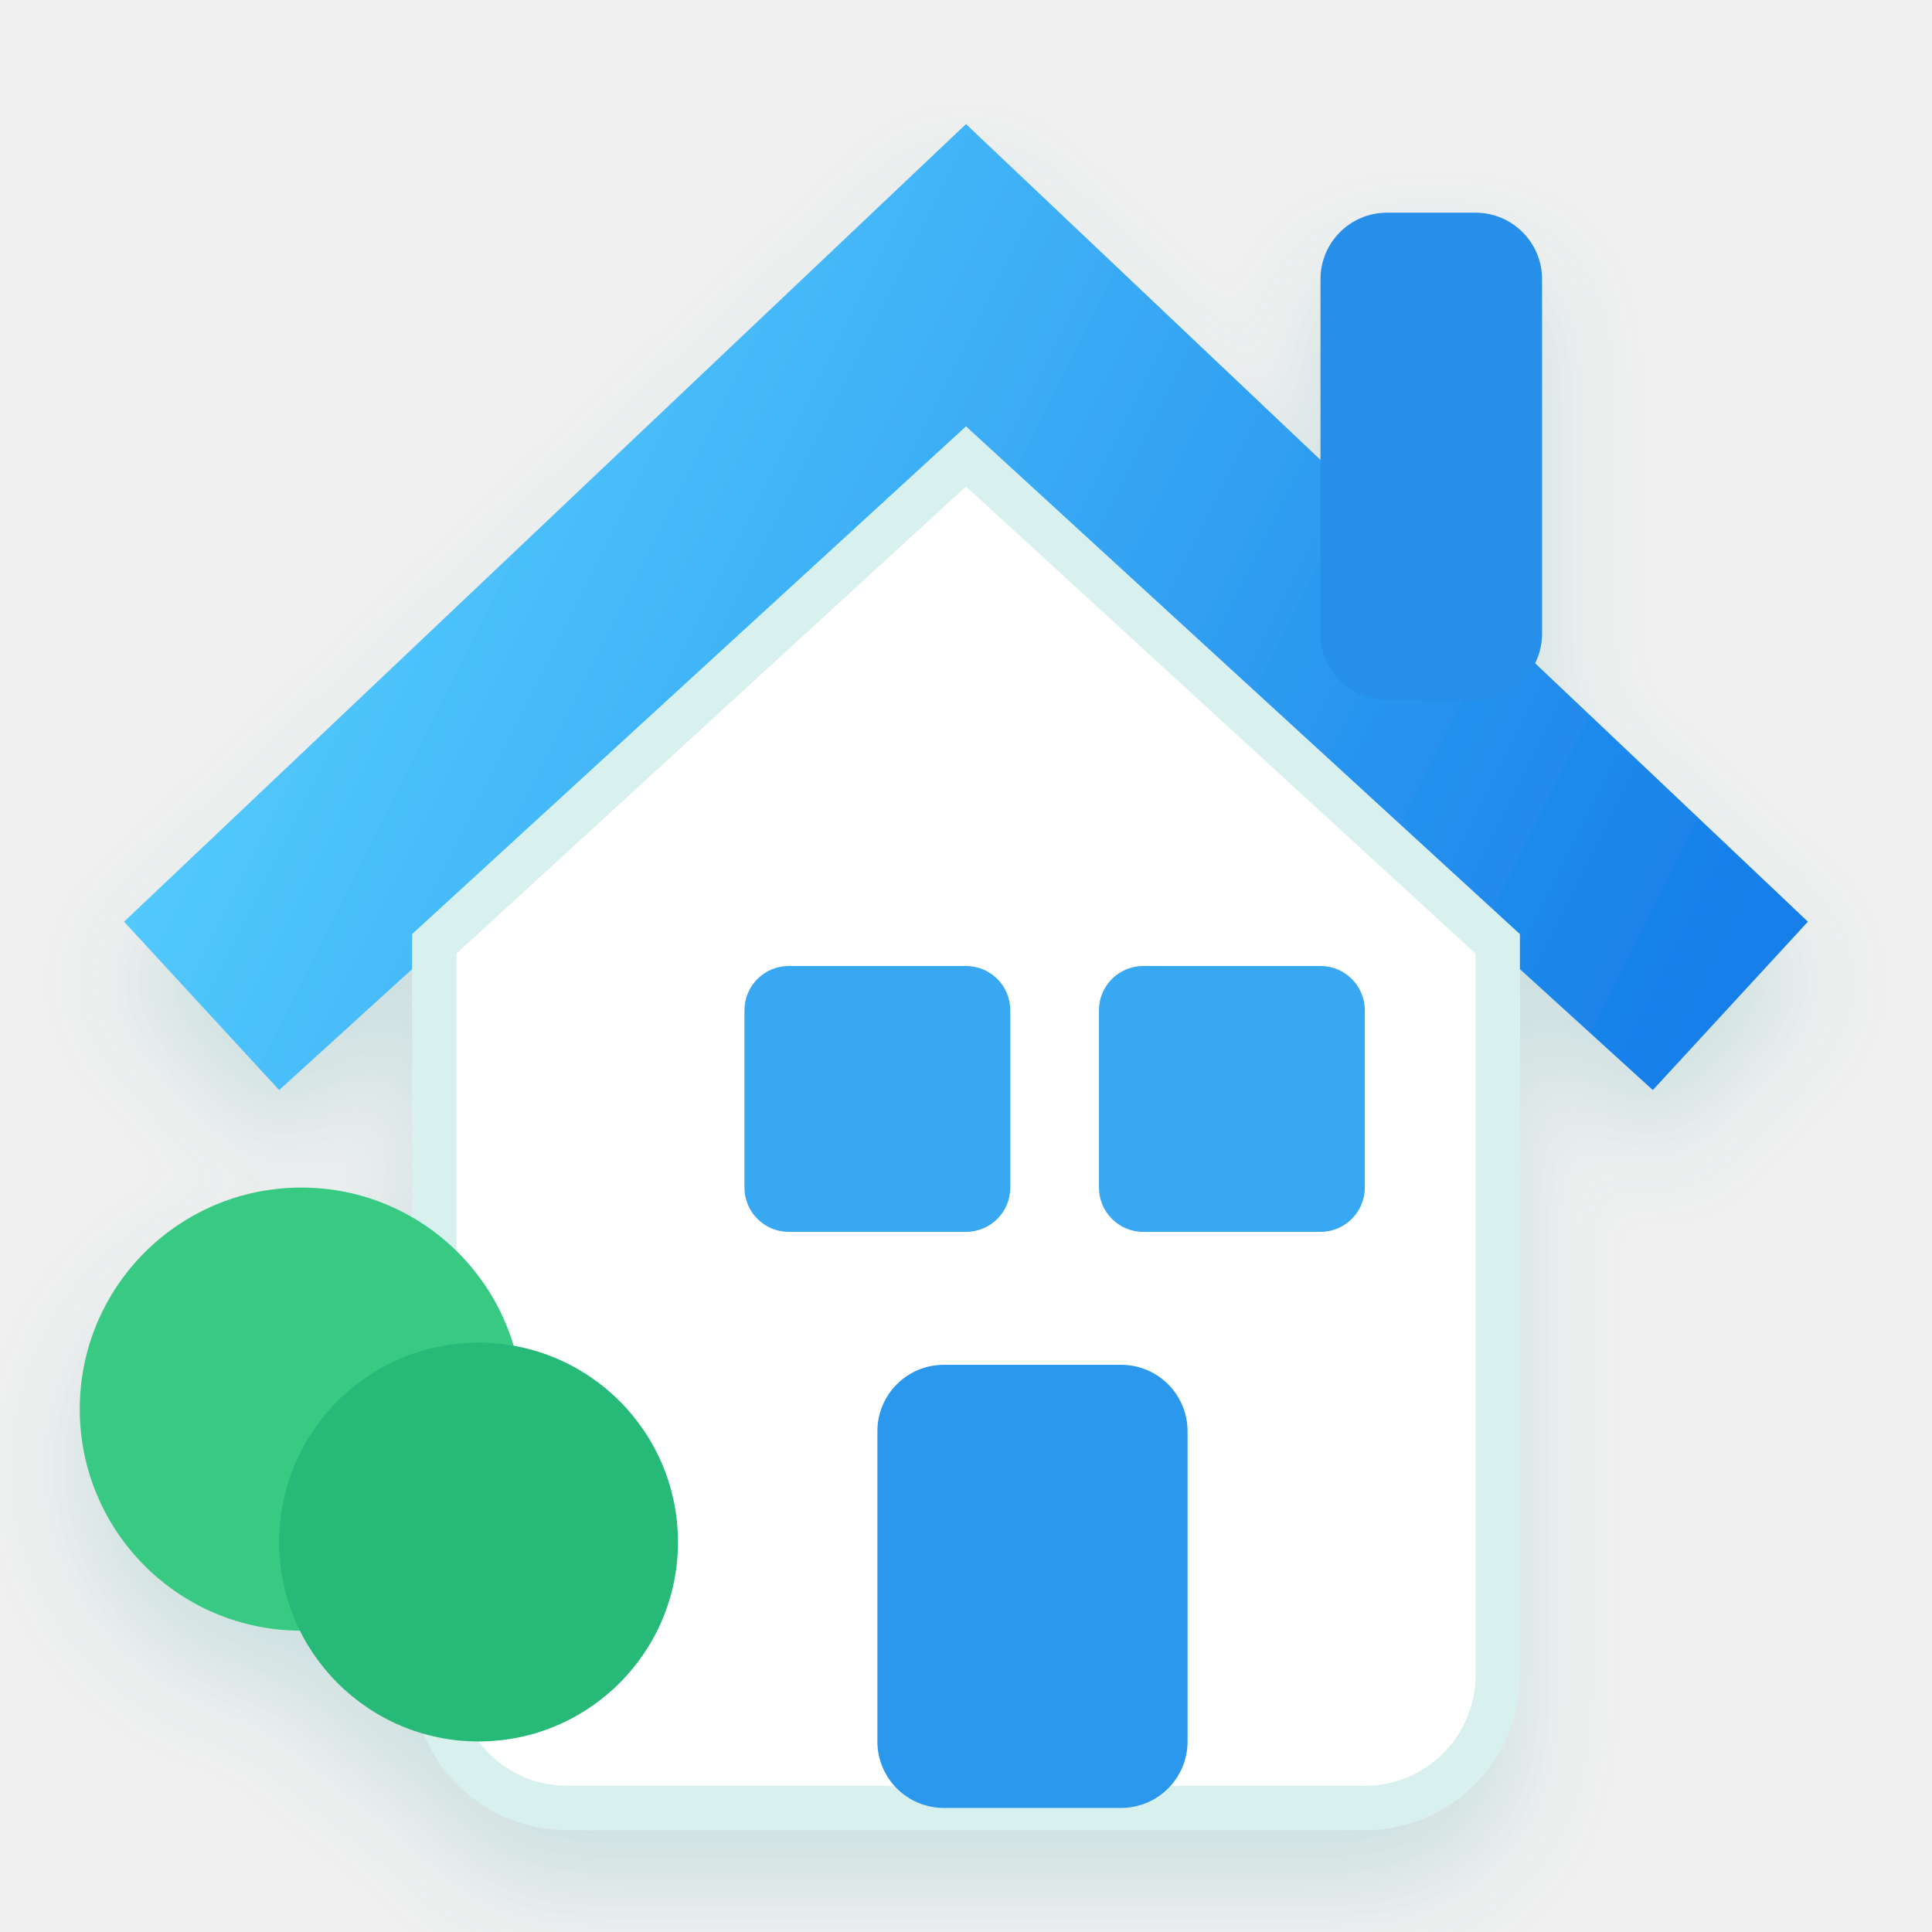
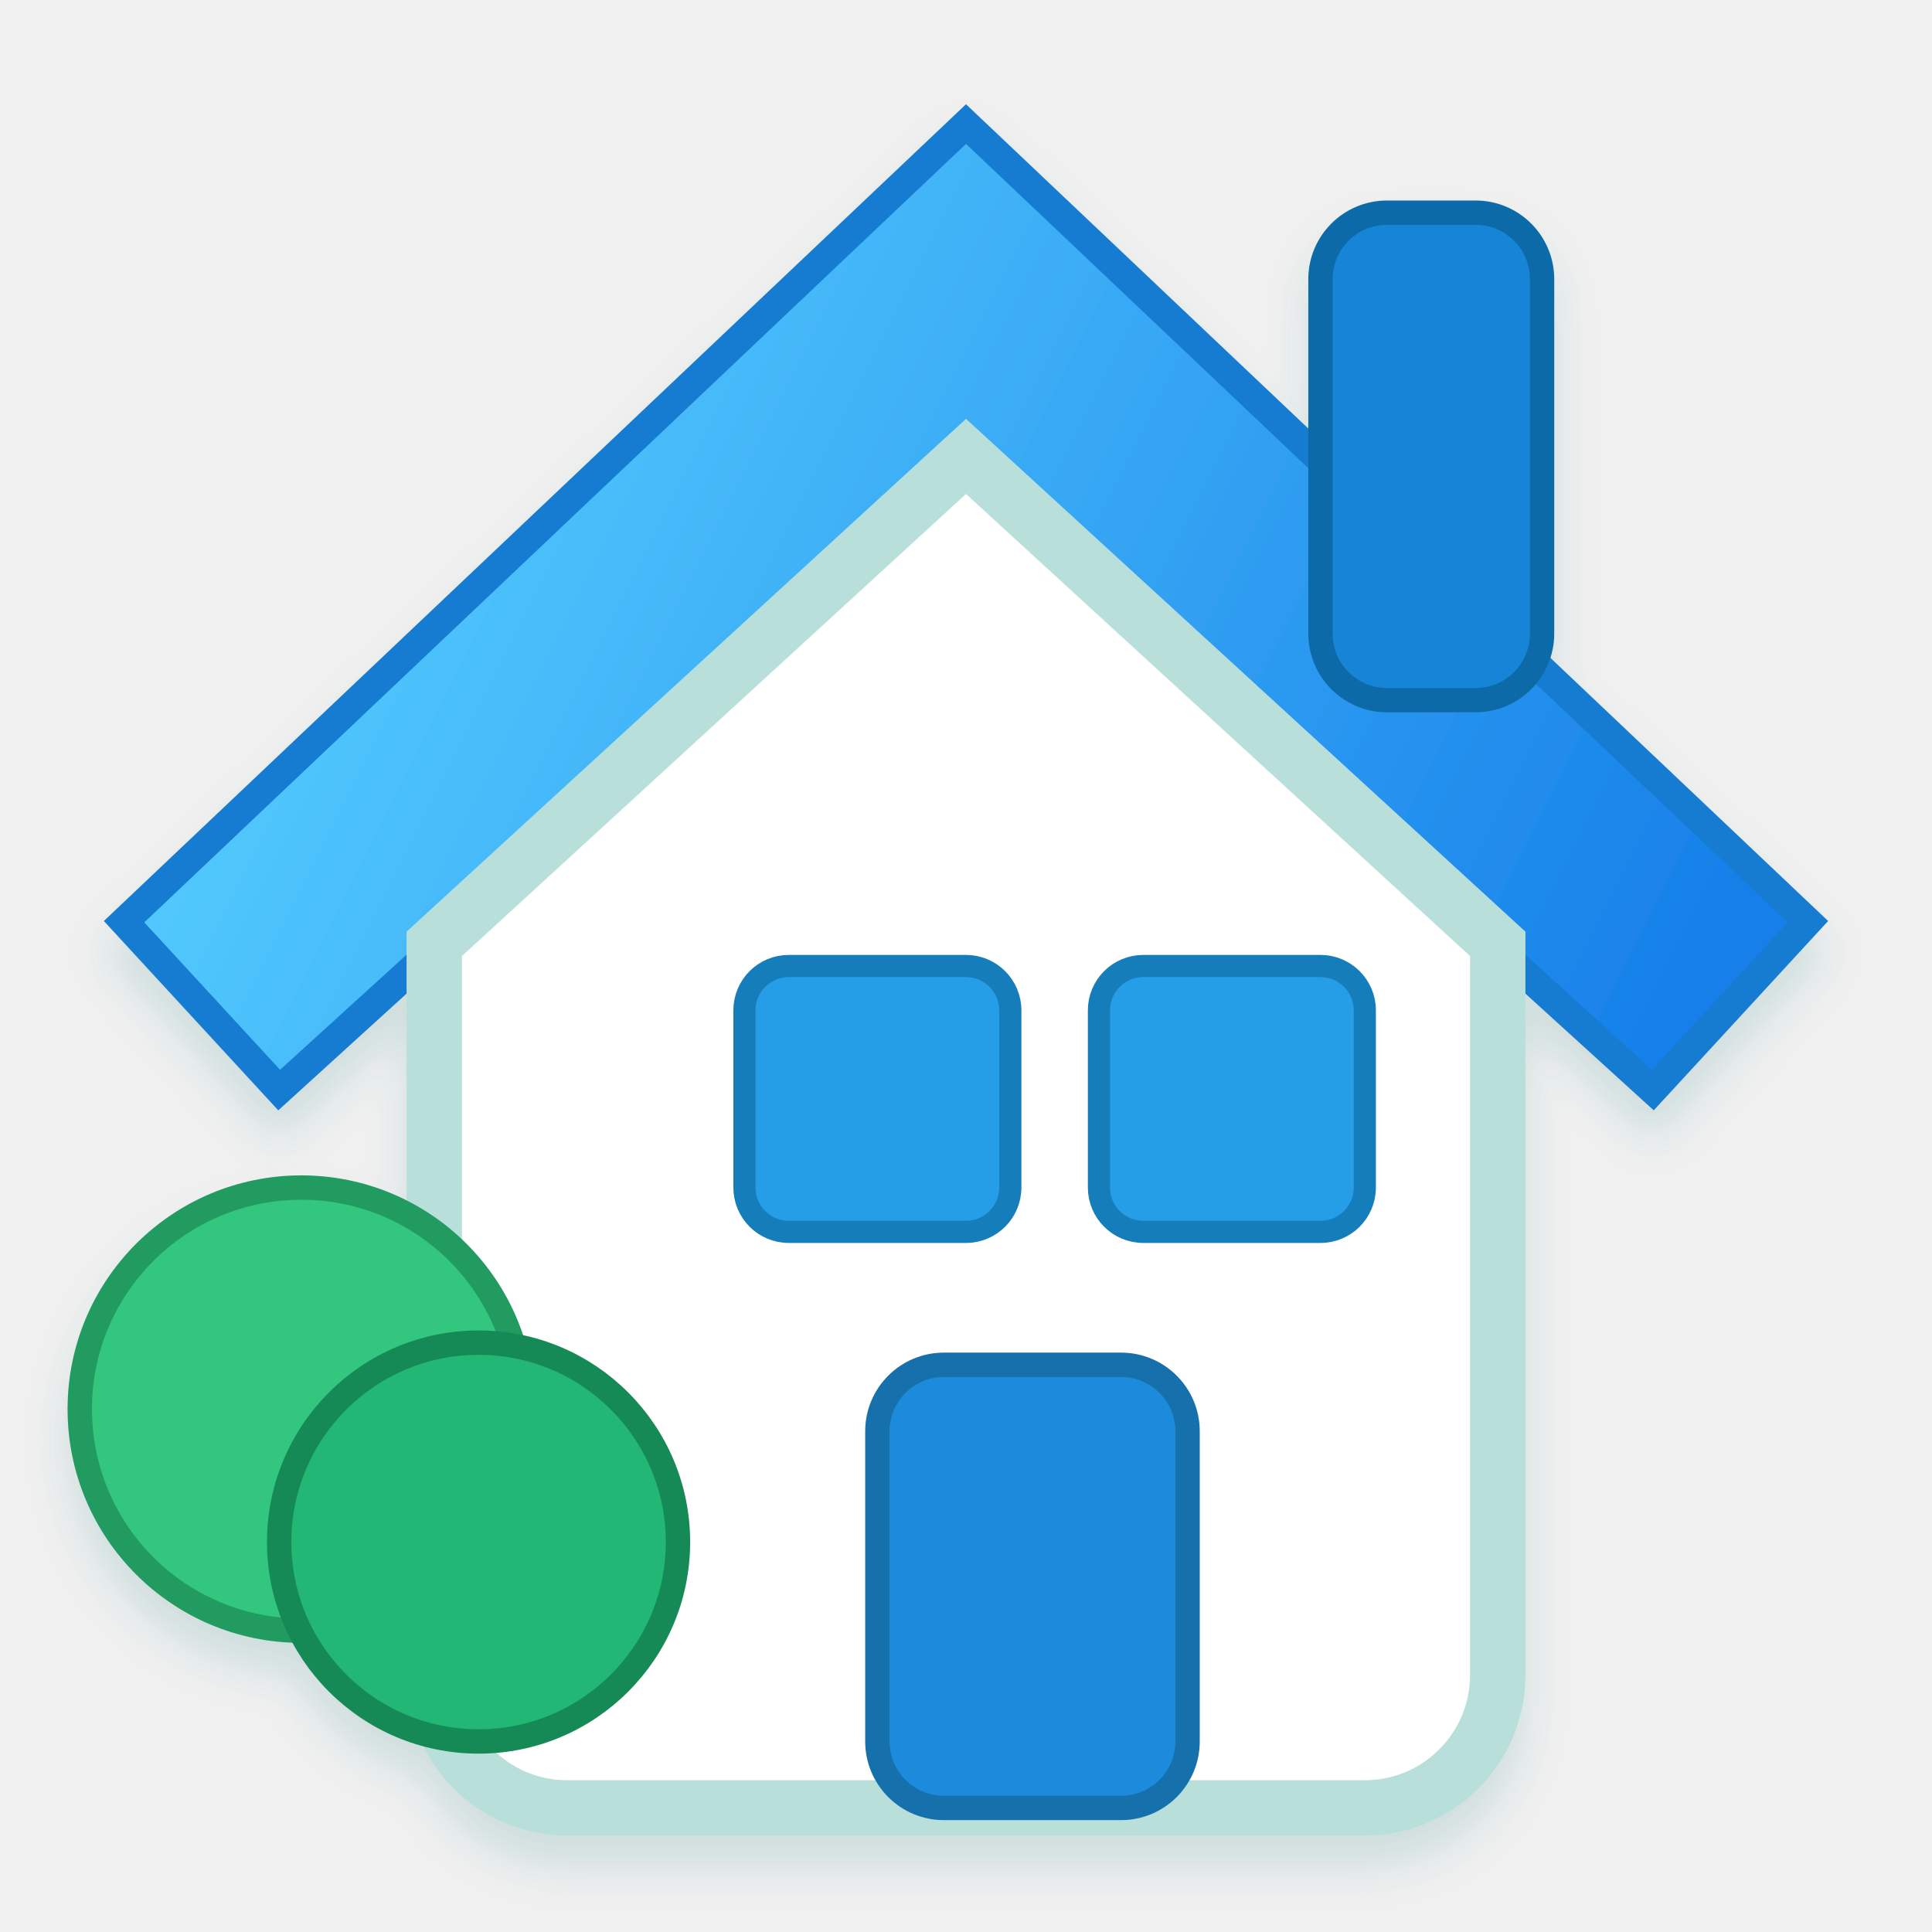
- <svg xmlns="http://www.w3.org/2000/svg" viewBox="2.2 2.2 43.6 43.6">
+ <svg xmlns="http://www.w3.org/2000/svg" viewBox="2.2 2.2 43.6 43.6" shape-rendering="geometricPrecision">
  <defs>
    <filter id="s">
-       <feDropShadow dx="0" dy="1.3" stdDeviation="1.1" flood-color="#53a9a8" flood-opacity=".22" />
+       <feDropShadow dx="0" dy=".7" stdDeviation=".45" flood-color="#388f8d" flood-opacity=".18" />
    </filter>
    <linearGradient id="roof" x1="8" y1="12" x2="40" y2="28" gradientUnits="userSpaceOnUse">
      <stop stop-color="#58d0ff" />
      <stop offset="1" stop-color="#167fe9" />
    </linearGradient>
  </defs>
  <g transform="translate(0 -2)" filter="url(#s)">
-     <path d="M5 25 24 7l19 18-3.5 3.8L24 14.7 8.5 28.8z" fill="url(#roof)" />
-     <rect x="32" y="9" width="5" height="11" rx="1.5" fill="#258fe9" />
-     <path d="M12 25.5 24 14.5l12 11V42a3 3 0 0 1-3 3H15a3 3 0 0 1-3-3Z" fill="#fff" stroke="#d8f1ee" />
-     <rect x="19" y="26" width="6" height="6" rx="1" fill="#39a8f3" />
-     <rect x="27" y="26" width="6" height="6" rx="1" fill="#39a8f3" />
-     <rect x="22" y="35" width="7" height="10" rx="1.5" fill="#2b98ed" />
-     <circle cx="9" cy="36" r="5" fill="#37ca83" />
-     <circle cx="13" cy="39" r="4.5" fill="#26b977" />
+     <path d="M5 25 24 7l19 18-3.5 3.8L24 14.7 8.5 28.8z" fill="url(#roof)" stroke="#167bd1" stroke-width=".65" />
+     <rect x="32" y="9" width="5" height="11" rx="1.5" fill="#1885d7" stroke="#116ba9" stroke-width=".55" />
+     <path d="M12 25.5 24 14.5l12 11V42a3 3 0 0 1-3 3H15a3 3 0 0 1-3-3Z" fill="#fff" stroke="#b9dfda" stroke-width="1.25" />
+     <rect x="19" y="26" width="6" height="6" rx="1" fill="#269de7" stroke="#187dbb" stroke-width=".5" />
+     <rect x="27" y="26" width="6" height="6" rx="1" fill="#269de7" stroke="#187dbb" stroke-width=".5" />
+     <rect x="22" y="35" width="7" height="10" rx="1.5" fill="#1f8bdb" stroke="#176fab" stroke-width=".55" />
+     <circle cx="9" cy="36" r="5" fill="#31c67e" stroke="#219b60" stroke-width=".55" />
+     <circle cx="13" cy="39" r="4.5" fill="#20b774" stroke="#188a56" stroke-width=".55" />
  </g>
</svg>
